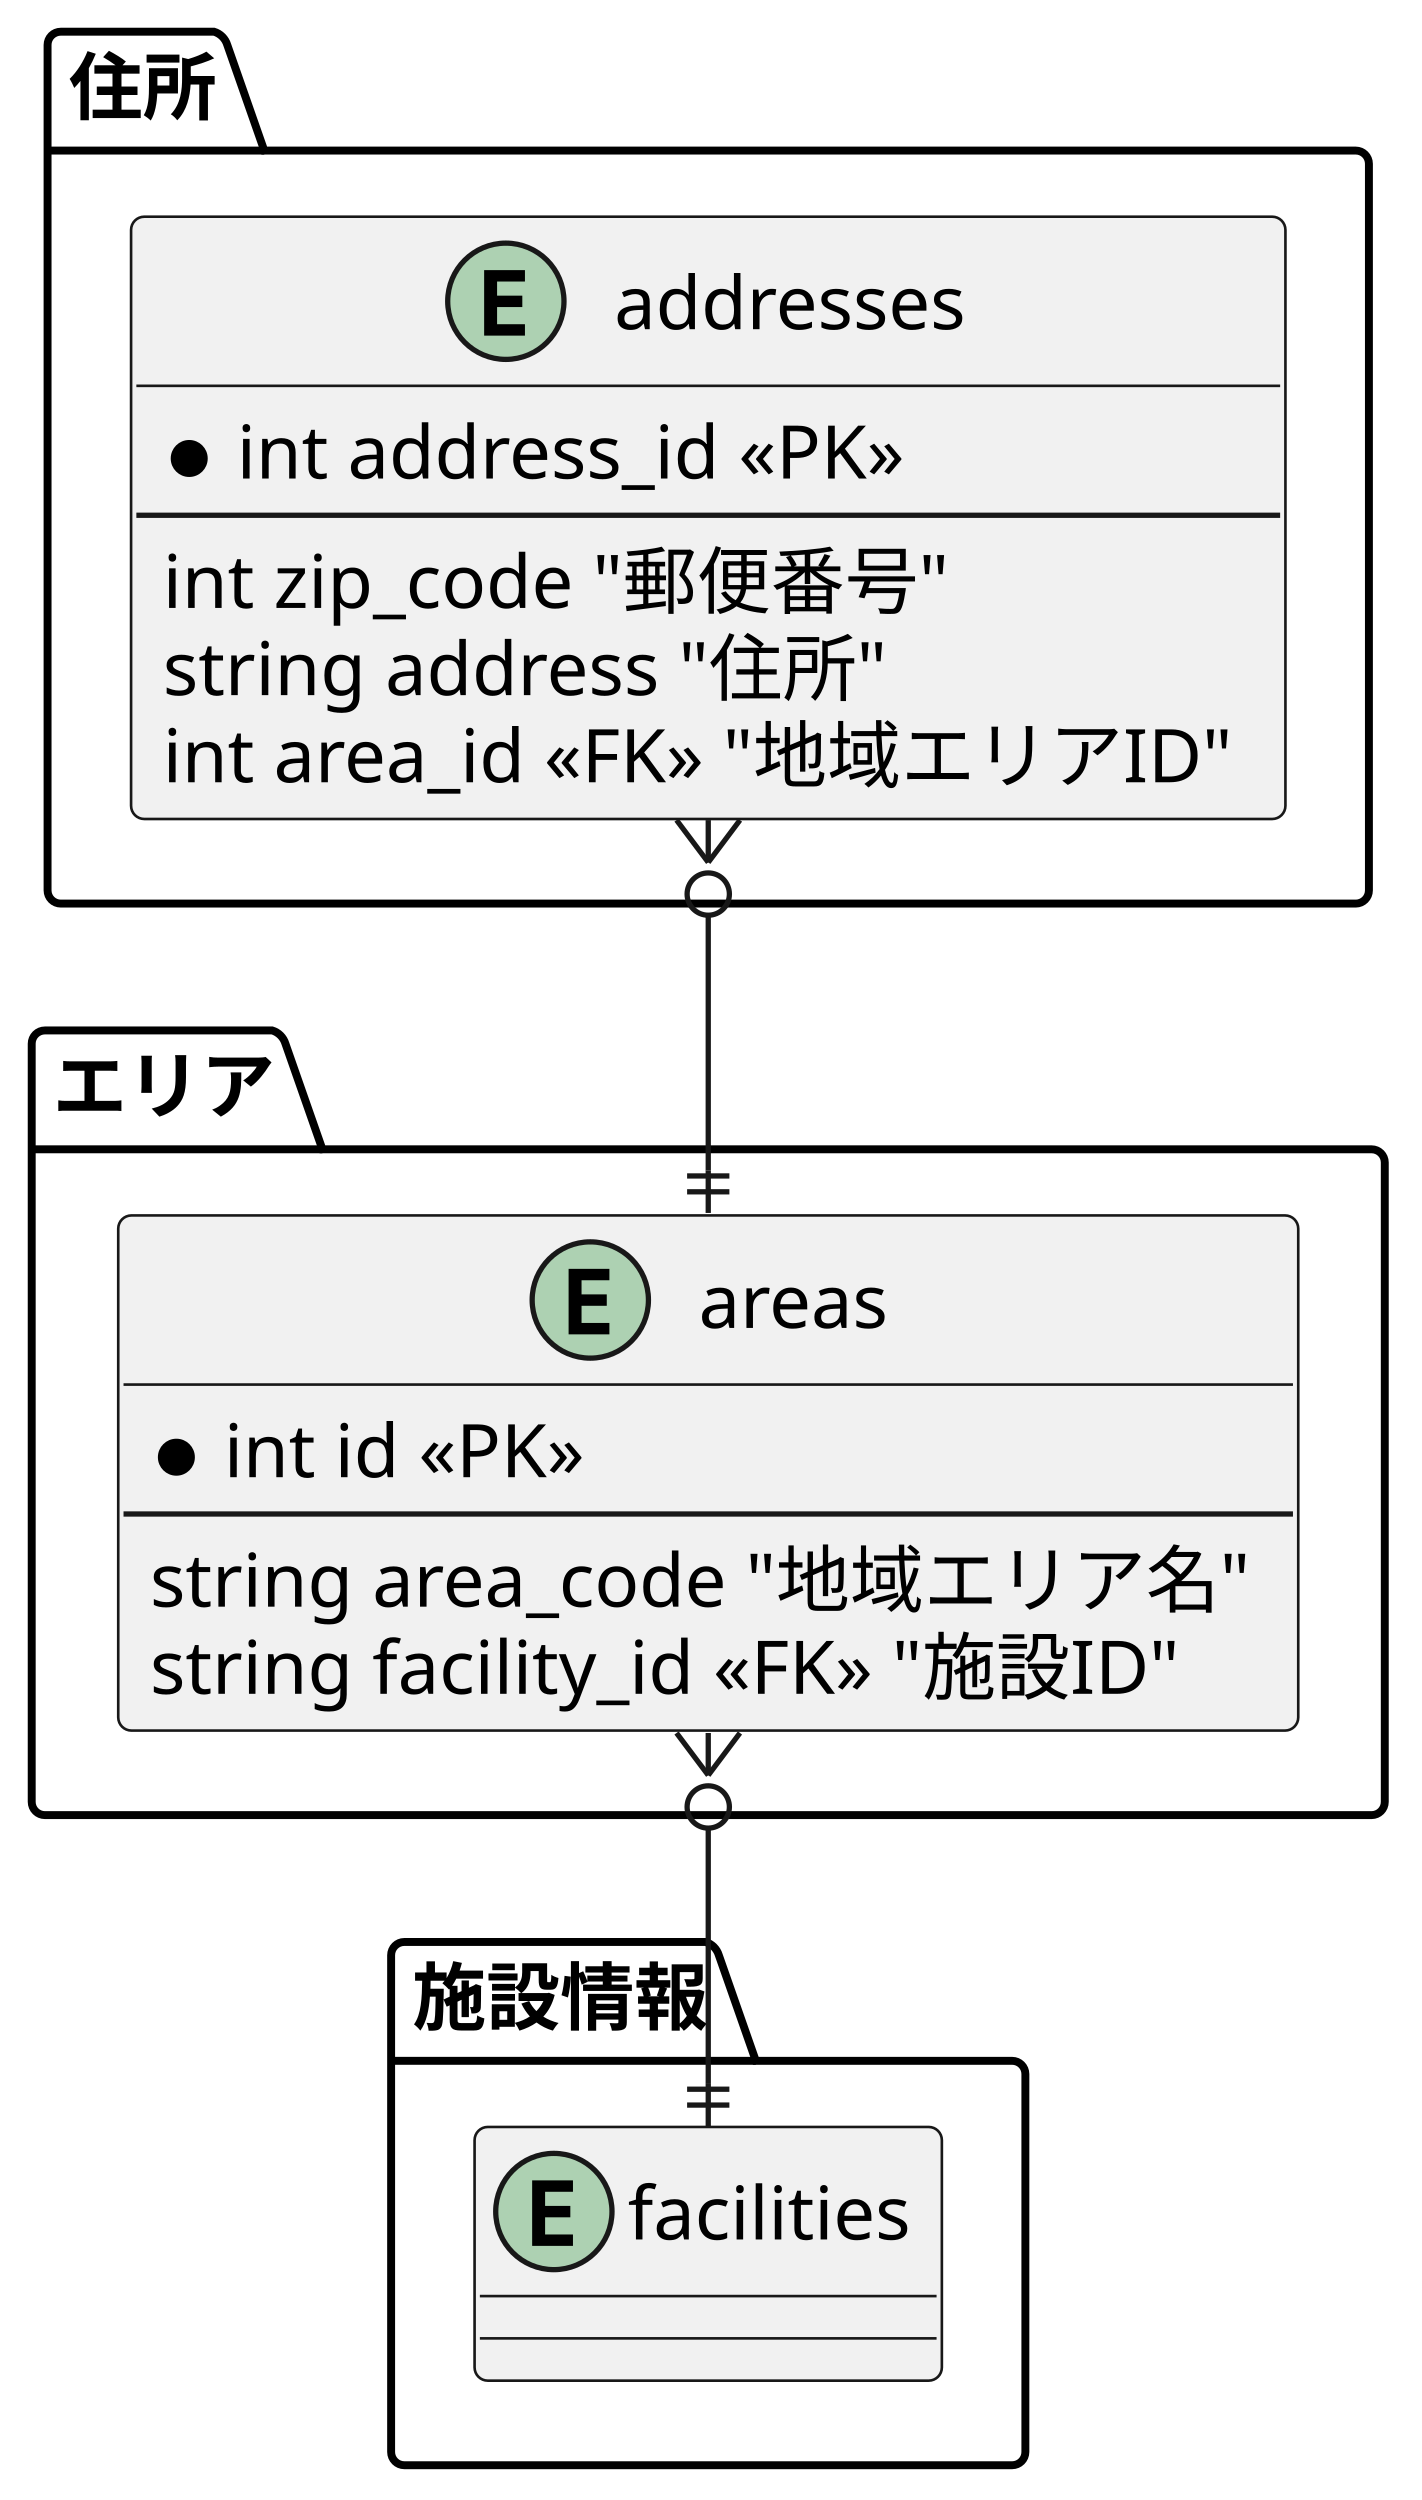
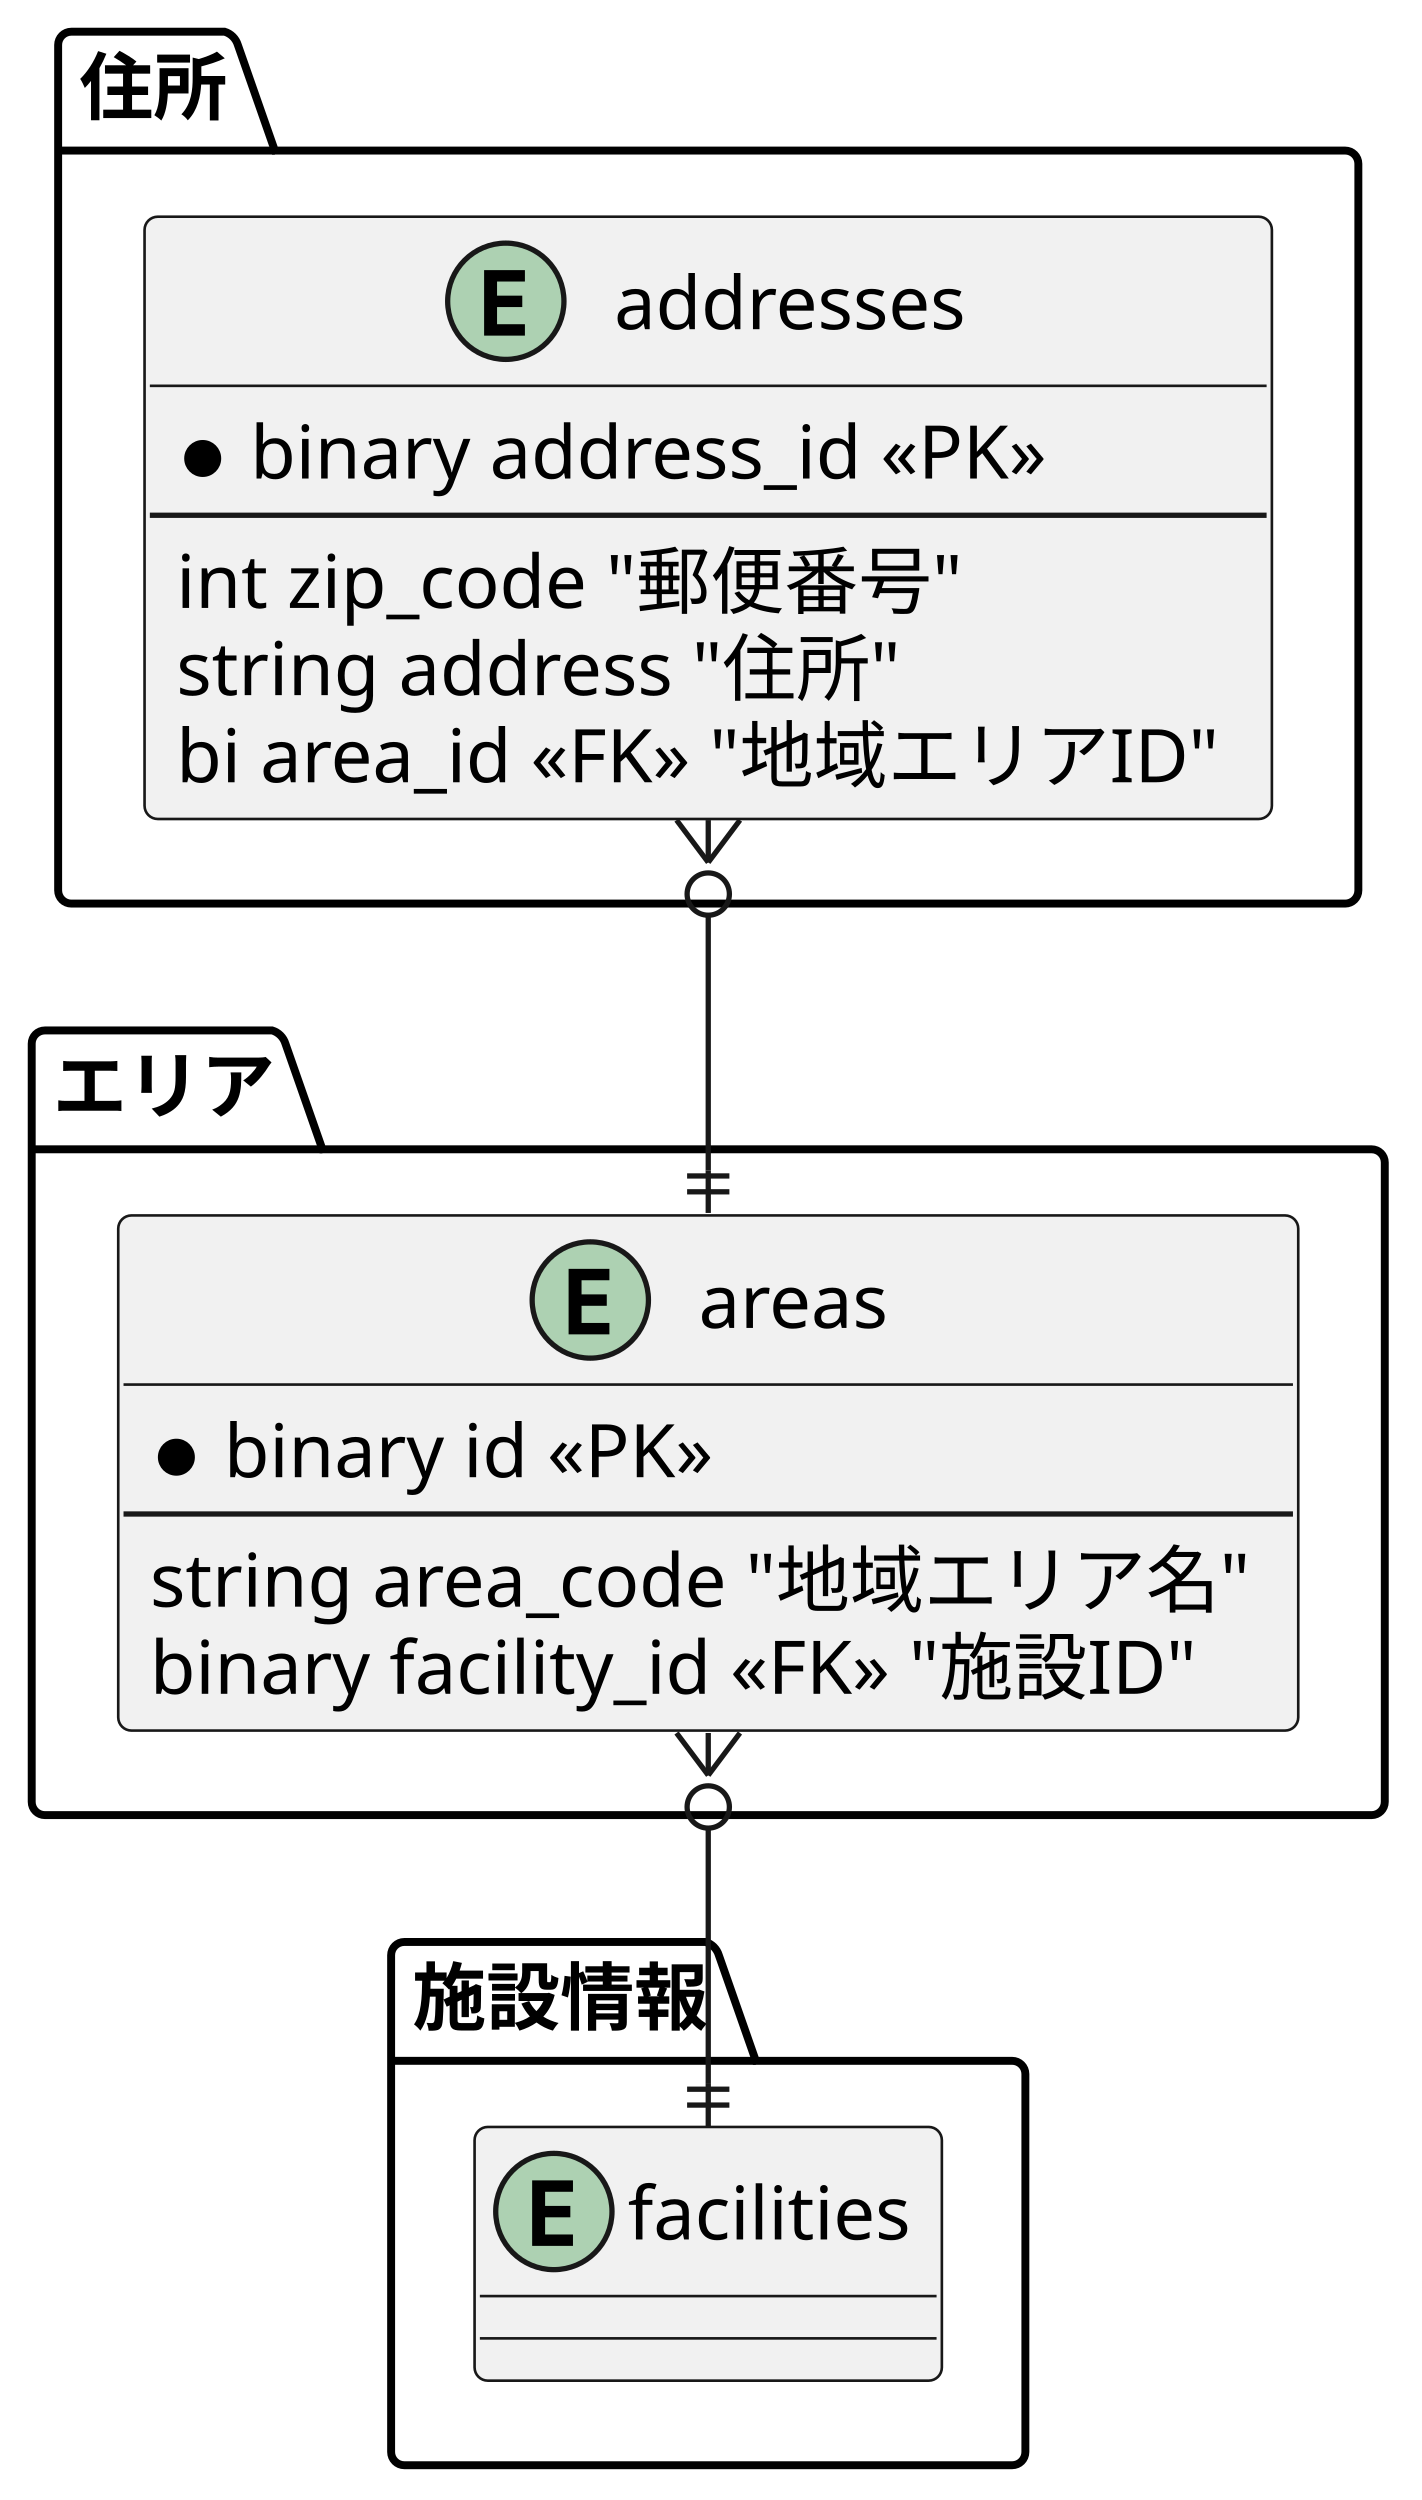
<svg xmlns="http://www.w3.org/2000/svg" contentStyleType="text/css" height="473px" preserveAspectRatio="none" style="width:269px;height:473px;background:#FFFFFF;" version="1.1" viewBox="0 0 269 473" width="269px" zoomAndPan="magnify">
  <defs />
  <g>
    <g id="cluster_施設情報">
      <path d="M76.5,367.42 L133.5,367.42 A3.75,3.75 0 0 1 136,369.92 L143,389.908 L191.5,389.908 A2.5,2.5 0 0 1 194,392.408 L194,463.92 A2.5,2.5 0 0 1 191.5,466.42 L76.5,466.42 A2.5,2.5 0 0 1 74,463.92 L74,369.92 A2.5,2.5 0 0 1 76.5,367.42 " fill="none" style="stroke:#000000;stroke-width:1.5;" />
      <line style="stroke:#000000;stroke-width:1.5;" x1="74" x2="143" y1="389.908" y2="389.908" />
      <text fill="#000000" font-family="sans-serif" font-size="14" font-weight="bold" lengthAdjust="spacing" textLength="56" x="78" y="382.955">施設情報</text>
    </g>
    <g id="cluster_住所">
-       <path d="M11.5,6 L40.5,6 A3.75,3.75 0 0 1 43,8.5 L50,28.488 L256.5,28.488 A2.5,2.5 0 0 1 259,30.988 L259,168.46 A2.5,2.5 0 0 1 256.5,170.96 L11.5,170.96 A2.5,2.5 0 0 1 9,168.46 L9,8.5 A2.5,2.5 0 0 1 11.5,6 " fill="none" style="stroke:#000000;stroke-width:1.5;" />
-       <line style="stroke:#000000;stroke-width:1.5;" x1="9" x2="50" y1="28.488" y2="28.488" />
-       <text fill="#000000" font-family="sans-serif" font-size="14" font-weight="bold" lengthAdjust="spacing" textLength="28" x="13" y="21.535">住所</text>
+       <path d="M13.5,6 L42.5,6 A3.75,3.75 0 0 1 45,8.5 L52,28.488 L254.5,28.488 A2.5,2.5 0 0 1 257,30.988 L257,168.46 A2.5,2.5 0 0 1 254.5,170.96 L13.5,170.96 A2.5,2.5 0 0 1 11,168.46 L11,8.5 A2.5,2.5 0 0 1 13.5,6 " fill="none" style="stroke:#000000;stroke-width:1.5;" />
+       <line style="stroke:#000000;stroke-width:1.5;" x1="11" x2="52" y1="28.488" y2="28.488" />
+       <text fill="#000000" font-family="sans-serif" font-size="14" font-weight="bold" lengthAdjust="spacing" textLength="28" x="15" y="21.535">住所</text>
    </g>
    <g id="cluster_エリア">
      <path d="M8.5,194.96 L51.5,194.96 A3.75,3.75 0 0 1 54,197.46 L61,217.448 L259.5,217.448 A2.5,2.5 0 0 1 262,219.948 L262,340.92 A2.5,2.5 0 0 1 259.5,343.42 L8.5,343.42 A2.5,2.5 0 0 1 6,340.92 L6,197.46 A2.5,2.5 0 0 1 8.5,194.96 " fill="none" style="stroke:#000000;stroke-width:1.5;" />
      <line style="stroke:#000000;stroke-width:1.5;" x1="6" x2="61" y1="217.448" y2="217.448" />
      <text fill="#000000" font-family="sans-serif" font-size="14" font-weight="bold" lengthAdjust="spacing" textLength="42" x="10" y="210.495">エリア</text>
    </g>
    <g id="elem_facilities">
      <rect codeLine="4" fill="#F1F1F1" height="48" id="facilities" rx="2.5" ry="2.5" style="stroke:#181818;stroke-width:0.5;" width="88.41" x="89.79" y="402.42" />
      <ellipse cx="104.79" cy="418.42" fill="#ADD1B2" rx="11" ry="11" style="stroke:#181818;stroke-width:1.0;" />
      <path d="M108.404,424.92 L100.684,424.92 L100.684,412.527 L108.404,412.527 L108.404,414.685 L103.133,414.685 L103.133,417.358 L107.906,417.358 L107.906,419.516 L103.133,419.516 L103.133,422.762 L108.404,422.762 Z " fill="#000000" />
      <text fill="#000000" font-family="sans-serif" font-size="14" lengthAdjust="spacing" textLength="56.41" x="118.79" y="423.711">facilities</text>
      <line style="stroke:#181818;stroke-width:0.5;" x1="90.79" x2="177.2" y1="434.42" y2="434.42" />
      <line style="stroke:#181818;stroke-width:0.5;" x1="90.79" x2="177.2" y1="442.42" y2="442.42" />
    </g>
    <g id="elem_addresses">
-       <rect codeLine="8" fill="#F1F1F1" height="113.953" id="addresses" rx="2.5" ry="2.5" style="stroke:#181818;stroke-width:0.5;" width="218.404" x="24.8" y="41" />
-       <ellipse cx="95.706" cy="57" fill="#ADD1B2" rx="11" ry="11" style="stroke:#181818;stroke-width:1.0;" />
-       <path d="M99.32,63.5 L91.6,63.5 L91.6,51.107 L99.32,51.107 L99.32,53.265 L94.049,53.265 L94.049,55.938 L98.822,55.938 L98.822,58.096 L94.049,58.096 L94.049,61.342 L99.32,61.342 Z " fill="#000000" />
-       <text fill="#000000" font-family="sans-serif" font-size="14" lengthAdjust="spacing" textLength="68.093" x="116.206" y="62.291">addresses</text>
-       <line style="stroke:#181818;stroke-width:0.5;" x1="25.8" x2="242.204" y1="73" y2="73" />
-       <ellipse cx="35.8" cy="86.744" fill="#000000" rx="3" ry="3" style="stroke:#000000;stroke-width:1.0;" />
-       <text fill="#000000" font-family="sans-serif" font-size="14" lengthAdjust="spacing" textLength="131.394" x="44.8" y="90.535">int address_id «PK»</text>
-       <line style="stroke:#181818;stroke-width:1.0;" x1="25.8" x2="242.204" y1="97.488" y2="97.488" />
-       <text fill="#000000" font-family="sans-serif" font-size="14" lengthAdjust="spacing" textLength="153.556" x="30.8" y="115.023">int zip_code "郵便番号"</text>
-       <text fill="#000000" font-family="sans-serif" font-size="14" lengthAdjust="spacing" textLength="140.041" x="30.8" y="131.512">string address "住所"</text>
-       <text fill="#000000" font-family="sans-serif" font-size="14" lengthAdjust="spacing" textLength="206.404" x="30.8" y="148">int area_id «FK» "地域エリアID"</text>
+       <rect codeLine="8" fill="#F1F1F1" height="113.953" id="addresses" rx="2.5" ry="2.5" style="stroke:#181818;stroke-width:0.5;" width="213.291" x="27.35" y="41" />
+       <ellipse cx="95.699" cy="57" fill="#ADD1B2" rx="11" ry="11" style="stroke:#181818;stroke-width:1.0;" />
+       <path d="M99.313,63.5 L91.594,63.5 L91.594,51.107 L99.313,51.107 L99.313,53.265 L94.042,53.265 L94.042,55.938 L98.815,55.938 L98.815,58.096 L94.042,58.096 L94.042,61.342 L99.313,61.342 Z " fill="#000000" />
+       <text fill="#000000" font-family="sans-serif" font-size="14" lengthAdjust="spacing" textLength="68.093" x="116.199" y="62.291">addresses</text>
+       <line style="stroke:#181818;stroke-width:0.5;" x1="28.35" x2="239.641" y1="73" y2="73" />
+       <ellipse cx="38.35" cy="86.744" fill="#000000" rx="3" ry="3" style="stroke:#000000;stroke-width:1.0;" />
+       <text fill="#000000" font-family="sans-serif" font-size="14" lengthAdjust="spacing" textLength="155.743" x="47.35" y="90.535">binary address_id «PK»</text>
+       <line style="stroke:#181818;stroke-width:1.0;" x1="28.35" x2="239.641" y1="97.488" y2="97.488" />
+       <text fill="#000000" font-family="sans-serif" font-size="14" lengthAdjust="spacing" textLength="153.556" x="33.35" y="115.023">int zip_code "郵便番号"</text>
+       <text fill="#000000" font-family="sans-serif" font-size="14" lengthAdjust="spacing" textLength="140.041" x="33.35" y="131.512">string address "住所"</text>
+       <text fill="#000000" font-family="sans-serif" font-size="14" lengthAdjust="spacing" textLength="201.291" x="33.35" y="148">bi area_id «FK» "地域エリアID"</text>
    </g>
    <g id="elem_areas">
      <rect codeLine="18" fill="#F1F1F1" height="97.465" id="areas" rx="2.5" ry="2.5" style="stroke:#181818;stroke-width:0.5;" width="223.258" x="22.37" y="229.96" />
      <ellipse cx="111.685" cy="245.96" fill="#ADD1B2" rx="11" ry="11" style="stroke:#181818;stroke-width:1.0;" />
      <path d="M115.299,252.46 L107.579,252.46 L107.579,240.067 L115.299,240.067 L115.299,242.225 L110.028,242.225 L110.028,244.898 L114.801,244.898 L114.801,247.056 L110.028,247.056 L110.028,250.302 L115.299,250.302 Z " fill="#000000" />
      <text fill="#000000" font-family="sans-serif" font-size="14" lengthAdjust="spacing" textLength="36.128" x="132.185" y="251.251">areas</text>
      <line style="stroke:#181818;stroke-width:0.5;" x1="23.37" x2="244.628" y1="261.96" y2="261.96" />
      <ellipse cx="33.37" cy="275.704" fill="#000000" rx="3" ry="3" style="stroke:#000000;stroke-width:1.0;" />
-       <text fill="#000000" font-family="sans-serif" font-size="14" lengthAdjust="spacing" textLength="71.237" x="42.37" y="279.495">int id «PK»</text>
+       <text fill="#000000" font-family="sans-serif" font-size="14" lengthAdjust="spacing" textLength="95.587" x="42.37" y="279.495">binary id «PK»</text>
      <line style="stroke:#181818;stroke-width:1.0;" x1="23.37" x2="244.628" y1="286.448" y2="286.448" />
      <text fill="#000000" font-family="sans-serif" font-size="14" lengthAdjust="spacing" textLength="211.258" x="28.37" y="303.983">string area_code "地域エリア名"</text>
-       <text fill="#000000" font-family="sans-serif" font-size="14" lengthAdjust="spacing" textLength="201.749" x="28.37" y="320.472">string facility_id «FK» "施設ID"</text>
+       <text fill="#000000" font-family="sans-serif" font-size="14" lengthAdjust="spacing" textLength="204.504" x="28.37" y="320.472">binary facility_id «FK» "施設ID"</text>
    </g>
    <g id="link_addresses_areas">
      <path codeLine="26" d="M134,173.16 C134,197.04 134,198.52 134,221.49 " fill="none" id="addresses-areas" style="stroke:#181818;stroke-width:1.0;" />
      <line style="stroke:#181818;stroke-width:1.0;" x1="134" x2="128" y1="163.16" y2="155.16" />
      <line style="stroke:#181818;stroke-width:1.0;" x1="134" x2="140" y1="163.16" y2="155.16" />
      <line style="stroke:#181818;stroke-width:1.0;" x1="134" x2="134" y1="163.16" y2="155.16" />
      <ellipse cx="134" cy="169.16" fill="none" rx="4" ry="4" style="stroke:#181818;stroke-width:1.0;" />
      <line style="stroke:#181818;stroke-width:1.0;" x1="138" x2="130" y1="225.49" y2="225.49" />
      <line style="stroke:#181818;stroke-width:1.0;" x1="138" x2="130" y1="222.49" y2="222.49" />
      <line style="stroke:#181818;stroke-width:1.0;" x1="134" x2="134" y1="221.49" y2="229.49" />
    </g>
    <g id="link_areas_facilities">
      <path codeLine="27" d="M134,345.88 C134,370.89 134,374.17 134,394.28 " fill="none" id="areas-facilities" style="stroke:#181818;stroke-width:1.0;" />
      <line style="stroke:#181818;stroke-width:1.0;" x1="134" x2="128" y1="335.88" y2="327.88" />
      <line style="stroke:#181818;stroke-width:1.0;" x1="134" x2="140" y1="335.88" y2="327.88" />
      <line style="stroke:#181818;stroke-width:1.0;" x1="134" x2="134" y1="335.88" y2="327.88" />
      <ellipse cx="134" cy="341.88" fill="none" rx="4" ry="4" style="stroke:#181818;stroke-width:1.0;" />
      <line style="stroke:#181818;stroke-width:1.0;" x1="138" x2="130" y1="398.28" y2="398.28" />
      <line style="stroke:#181818;stroke-width:1.0;" x1="138" x2="130" y1="395.28" y2="395.28" />
      <line style="stroke:#181818;stroke-width:1.0;" x1="134" x2="134" y1="394.28" y2="402.28" />
    </g>
  </g>
</svg>
